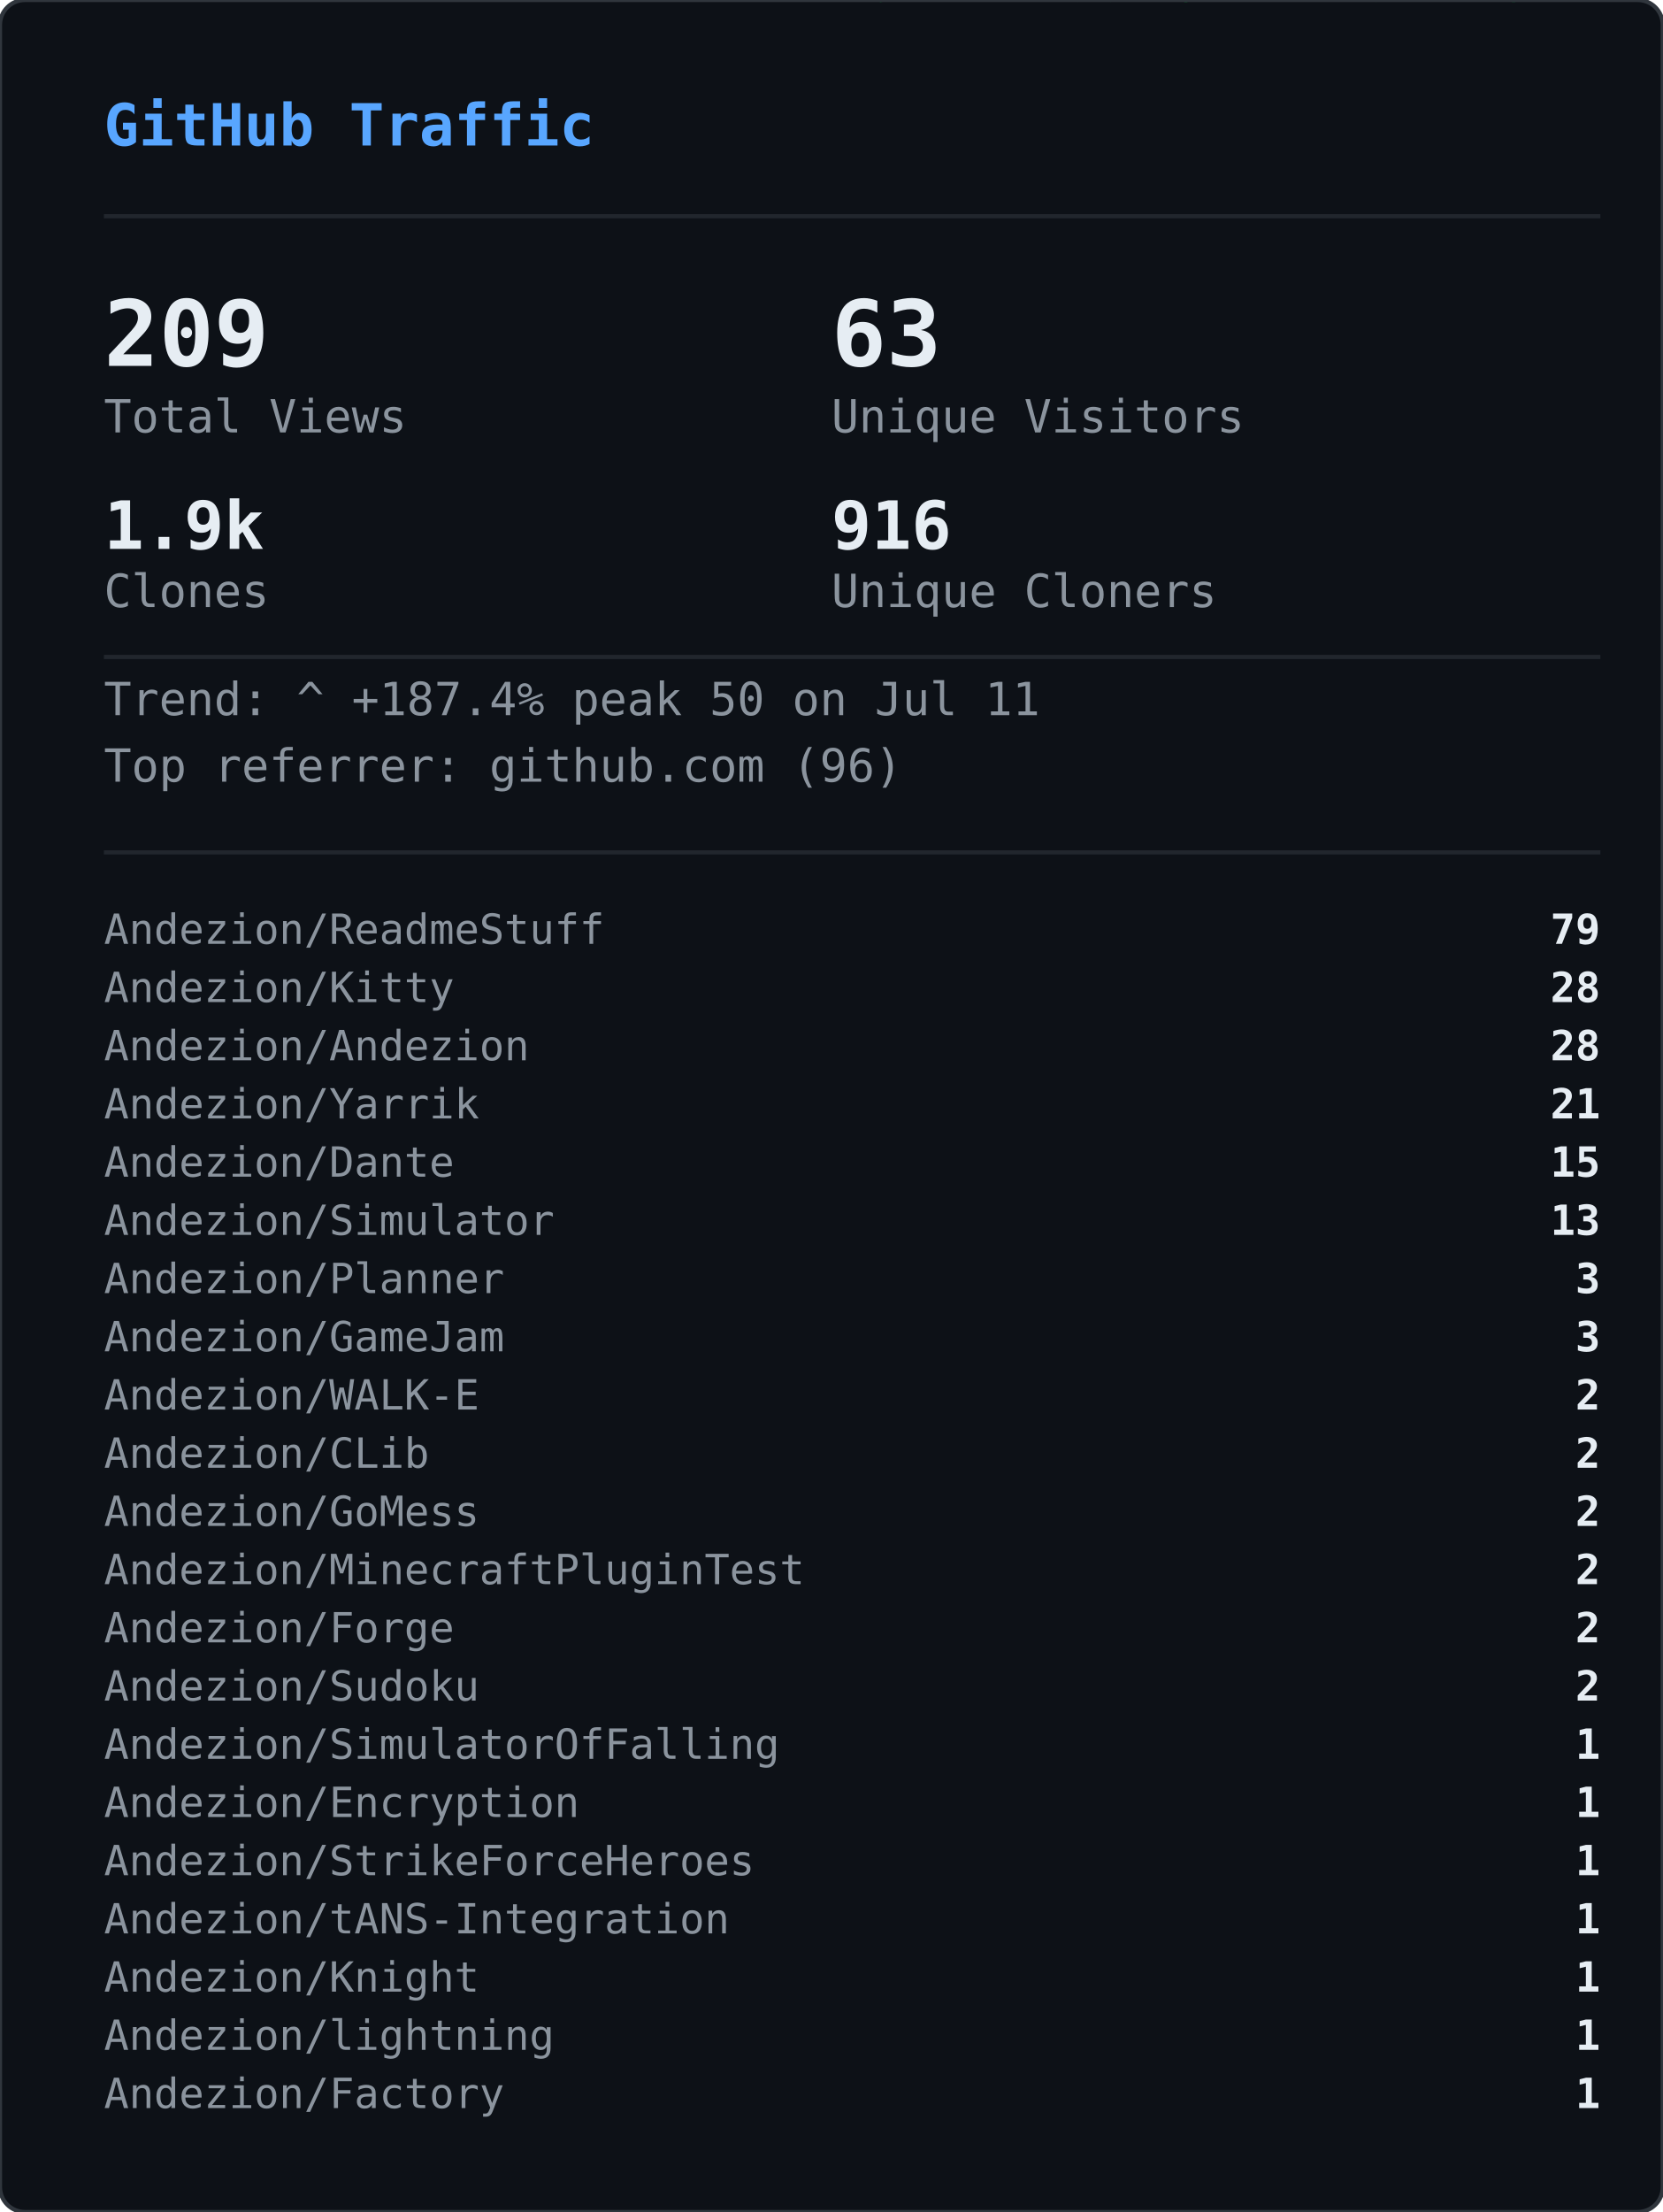
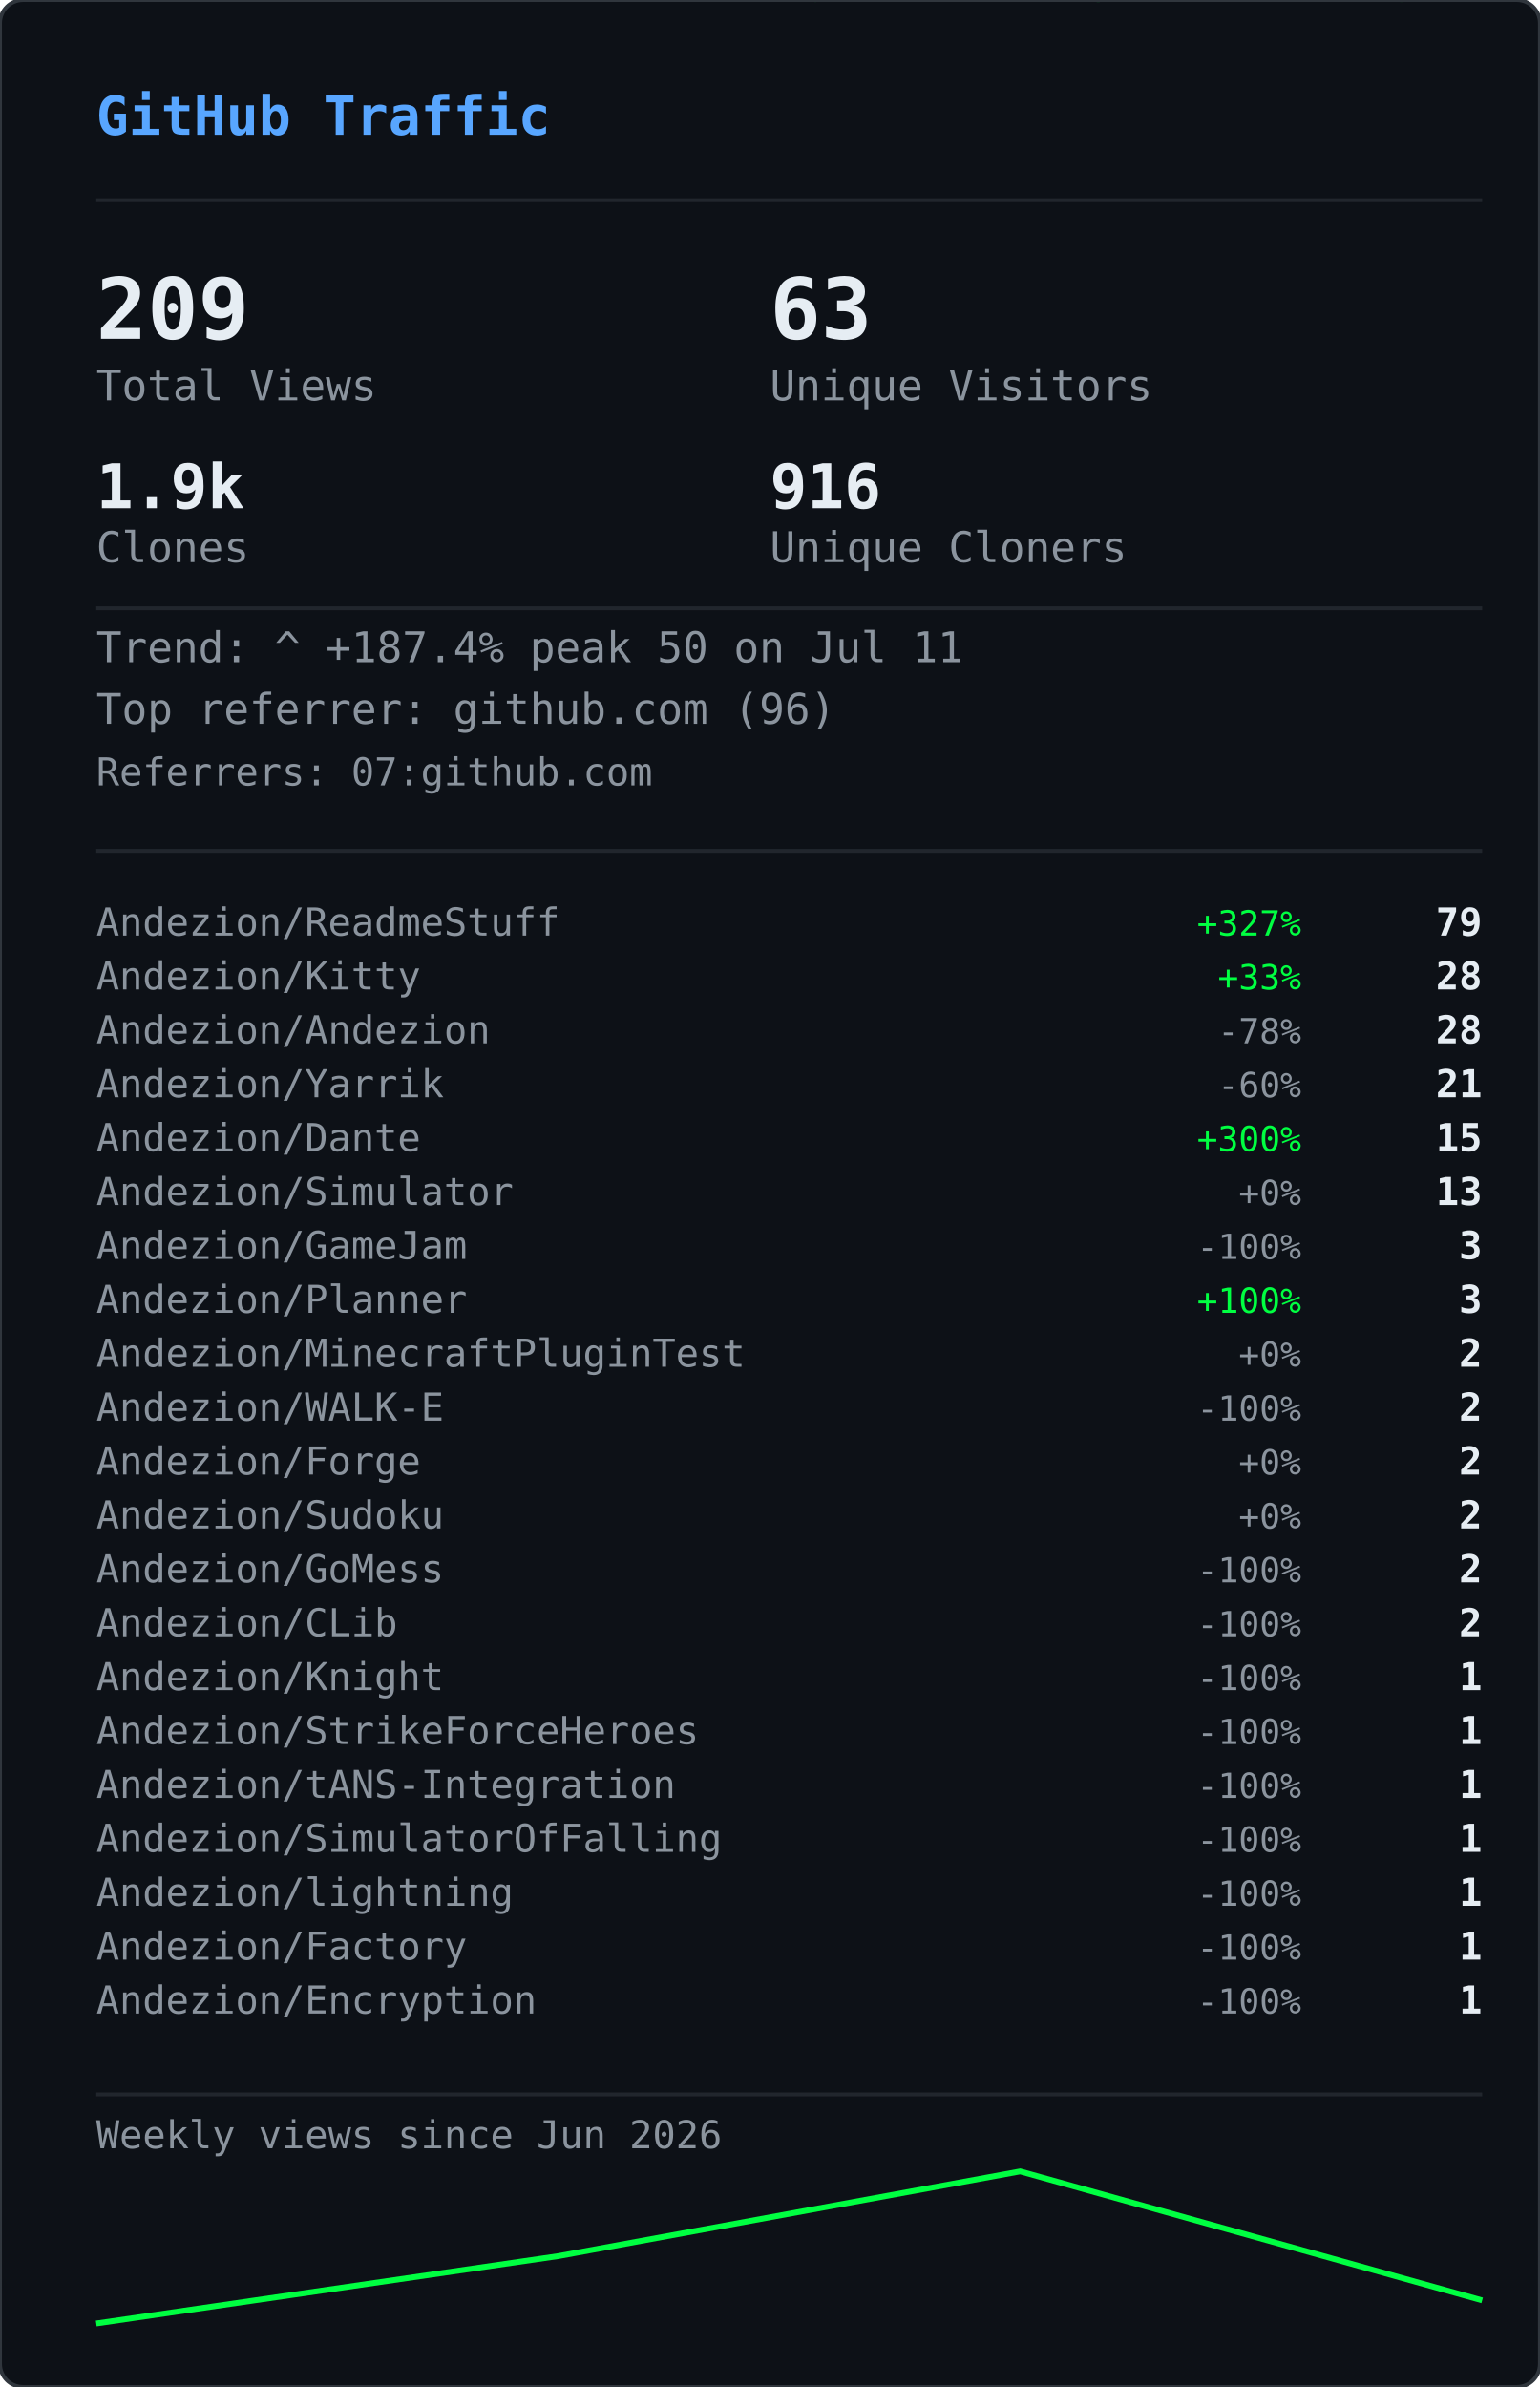
- <svg xmlns="http://www.w3.org/2000/svg" width="400" height="532" viewBox="0 0 400 532">
+ <svg xmlns="http://www.w3.org/2000/svg" width="400" height="620" viewBox="0 0 400 620">
  <defs>
    <clipPath id="gvs-clip">
-       <rect width="400" height="532" rx="6" />
+       <rect width="400" height="620" rx="6" />
    </clipPath>
  </defs>
-   <rect width="400" height="532" rx="6" fill="#0d1117" />
+   <rect width="400" height="620" rx="6" fill="#0d1117" />
  <g clip-path="url(#gvs-clip)">
    <g opacity="0.22">
-       <style>@keyframes gvs0{from{transform:translateY(-88px)}to{transform:translateY(546px)}}@keyframes gvs1{from{transform:translateY(-46px)}to{transform:translateY(546px)}}@keyframes gvs2{from{transform:translateY(-46px)}to{transform:translateY(546px)}}@keyframes gvs3{from{transform:translateY(-46px)}to{transform:translateY(546px)}}@keyframes gvs4{from{transform:translateY(-46px)}to{transform:translateY(546px)}}@keyframes gvs5{from{transform:translateY(-46px)}to{transform:translateY(546px)}}@keyframes gvs6{from{transform:translateY(-46px)}to{transform:translateY(546px)}}@keyframes gvs7{from{transform:translateY(-46px)}to{transform:translateY(546px)}}@keyframes gvs8{from{transform:translateY(-46px)}to{transform:translateY(546px)}}@keyframes gvs9{from{transform:translateY(-46px)}to{transform:translateY(546px)}}@keyframes gvs10{from{transform:translateY(-46px)}to{transform:translateY(546px)}}@keyframes gvs11{from{transform:translateY(-46px)}to{transform:translateY(546px)}}@keyframes gvs12{from{transform:translateY(-46px)}to{transform:translateY(546px)}}@keyframes gvs13{from{transform:translateY(-46px)}to{transform:translateY(546px)}}@keyframes gvs14{from{transform:translateY(-46px)}to{transform:translateY(546px)}}@keyframes gvs15{from{transform:translateY(-46px)}to{transform:translateY(546px)}}@keyframes gvs16{from{transform:translateY(-46px)}to{transform:translateY(546px)}}@keyframes gvs17{from{transform:translateY(-46px)}to{transform:translateY(546px)}}@keyframes gvs18{from{transform:translateY(-46px)}to{transform:translateY(546px)}}@keyframes gvs19{from{transform:translateY(-46px)}to{transform:translateY(546px)}}@keyframes gvs20{from{transform:translateY(-46px)}to{transform:translateY(546px)}}@keyframes gvs21{from{transform:translateY(-46px)}to{transform:translateY(546px)}}@keyframes gvs22{from{transform:translateY(-46px)}to{transform:translateY(546px)}}@keyframes gvs23{from{transform:translateY(-46px)}to{transform:translateY(546px)}}@keyframes gvs24{from{transform:translateY(-46px)}to{transform:translateY(546px)}}@keyframes gvs25{from{transform:translateY(-46px)}to{transform:translateY(546px)}}@keyframes gvs26{from{transform:translateY(-46px)}to{transform:translateY(546px)}}@keyframes gvs27{from{transform:translateY(-46px)}to{transform:translateY(546px)}}@keyframes gvs28{from{transform:translateY(-46px)}to{transform:translateY(546px)}}@keyframes gvs29{from{transform:translateY(-46px)}to{transform:translateY(546px)}}</style>
+       <style>@keyframes gvs0{from{transform:translateY(-88px)}to{transform:translateY(634px)}}@keyframes gvs1{from{transform:translateY(-46px)}to{transform:translateY(634px)}}@keyframes gvs2{from{transform:translateY(-46px)}to{transform:translateY(634px)}}@keyframes gvs3{from{transform:translateY(-46px)}to{transform:translateY(634px)}}@keyframes gvs4{from{transform:translateY(-46px)}to{transform:translateY(634px)}}@keyframes gvs5{from{transform:translateY(-46px)}to{transform:translateY(634px)}}@keyframes gvs6{from{transform:translateY(-46px)}to{transform:translateY(634px)}}@keyframes gvs7{from{transform:translateY(-46px)}to{transform:translateY(634px)}}@keyframes gvs8{from{transform:translateY(-46px)}to{transform:translateY(634px)}}@keyframes gvs9{from{transform:translateY(-46px)}to{transform:translateY(634px)}}@keyframes gvs10{from{transform:translateY(-46px)}to{transform:translateY(634px)}}@keyframes gvs11{from{transform:translateY(-46px)}to{transform:translateY(634px)}}@keyframes gvs12{from{transform:translateY(-46px)}to{transform:translateY(634px)}}@keyframes gvs13{from{transform:translateY(-46px)}to{transform:translateY(634px)}}@keyframes gvs14{from{transform:translateY(-46px)}to{transform:translateY(634px)}}@keyframes gvs15{from{transform:translateY(-46px)}to{transform:translateY(634px)}}@keyframes gvs16{from{transform:translateY(-46px)}to{transform:translateY(634px)}}@keyframes gvs17{from{transform:translateY(-46px)}to{transform:translateY(634px)}}@keyframes gvs18{from{transform:translateY(-46px)}to{transform:translateY(634px)}}@keyframes gvs19{from{transform:translateY(-46px)}to{transform:translateY(634px)}}@keyframes gvs20{from{transform:translateY(-46px)}to{transform:translateY(634px)}}@keyframes gvs21{from{transform:translateY(-46px)}to{transform:translateY(634px)}}@keyframes gvs22{from{transform:translateY(-46px)}to{transform:translateY(634px)}}@keyframes gvs23{from{transform:translateY(-46px)}to{transform:translateY(634px)}}@keyframes gvs24{from{transform:translateY(-46px)}to{transform:translateY(634px)}}@keyframes gvs25{from{transform:translateY(-46px)}to{transform:translateY(634px)}}@keyframes gvs26{from{transform:translateY(-46px)}to{transform:translateY(634px)}}@keyframes gvs27{from{transform:translateY(-46px)}to{transform:translateY(634px)}}@keyframes gvs28{from{transform:translateY(-46px)}to{transform:translateY(634px)}}@keyframes gvs29{from{transform:translateY(-46px)}to{transform:translateY(634px)}}</style>
      <g style="animation:gvs0 1.67s linear infinite;animation-delay:-0.05s">
        <text x="296" y="0" font-family="monospace" font-size="12" fill="#00ff41">0</text>
        <text x="296" y="-14" font-family="monospace" font-size="12" fill="#00ff41" opacity="0.86">ﾂ</text>
        <text x="296" y="-28" font-family="monospace" font-size="12" fill="#00ff41" opacity="0.71">ｯ</text>
        <text x="296" y="-42" font-family="monospace" font-size="12" fill="#00ff41" opacity="0.57">ﾊ</text>
        <text x="296" y="-56" font-family="monospace" font-size="12" fill="#00ff41" opacity="0.43">ﾃ</text>
        <text x="296" y="-70" font-family="monospace" font-size="12" fill="#00ff41" opacity="0.29">ﾕ</text>
        <text x="296" y="-84" font-family="monospace" font-size="12" fill="#00ff41" opacity="0.14">ﾂ</text>
      </g>
      <g style="animation:gvs1 2.72s linear infinite;animation-delay:-1.68s">
        <text x="265" y="0" font-family="monospace" font-size="12" fill="#00ff41">ﾗ</text>
        <text x="265" y="-14" font-family="monospace" font-size="12" fill="#00ff41" opacity="0.75">ﾁ</text>
        <text x="265" y="-28" font-family="monospace" font-size="12" fill="#00ff41" opacity="0.50">ﾂ</text>
        <text x="265" y="-42" font-family="monospace" font-size="12" fill="#00ff41" opacity="0.25">ｳ</text>
      </g>
      <g style="animation:gvs2 3.03s linear infinite;animation-delay:-1.66s">
        <text x="209" y="0" font-family="monospace" font-size="12" fill="#00ff41">ｬ</text>
        <text x="209" y="-14" font-family="monospace" font-size="12" fill="#00ff41" opacity="0.75">ﾘ</text>
        <text x="209" y="-28" font-family="monospace" font-size="12" fill="#00ff41" opacity="0.50">1</text>
        <text x="209" y="-42" font-family="monospace" font-size="12" fill="#00ff41" opacity="0.25">ｬ</text>
      </g>
      <g style="animation:gvs3 2.69s linear infinite;animation-delay:-1.87s">
        <text x="281" y="0" font-family="monospace" font-size="12" fill="#00ff41">ｮ</text>
        <text x="281" y="-14" font-family="monospace" font-size="12" fill="#00ff41" opacity="0.75">ｴ</text>
        <text x="281" y="-28" font-family="monospace" font-size="12" fill="#00ff41" opacity="0.50">0</text>
        <text x="281" y="-42" font-family="monospace" font-size="12" fill="#00ff41" opacity="0.25">1</text>
      </g>
      <g style="animation:gvs4 2.88s linear infinite;animation-delay:-1.34s">
        <text x="353" y="0" font-family="monospace" font-size="12" fill="#00ff41">ｽ</text>
        <text x="353" y="-14" font-family="monospace" font-size="12" fill="#00ff41" opacity="0.75">4</text>
        <text x="353" y="-28" font-family="monospace" font-size="12" fill="#00ff41" opacity="0.50">ﾔ</text>
        <text x="353" y="-42" font-family="monospace" font-size="12" fill="#00ff41" opacity="0.25">5</text>
      </g>
      <g style="animation:gvs5 3.05s linear infinite;animation-delay:-2.98s">
        <text x="169" y="0" font-family="monospace" font-size="12" fill="#00ff41">ﾏ</text>
        <text x="169" y="-14" font-family="monospace" font-size="12" fill="#00ff41" opacity="0.75">ｮ</text>
        <text x="169" y="-28" font-family="monospace" font-size="12" fill="#00ff41" opacity="0.50">ｧ</text>
        <text x="169" y="-42" font-family="monospace" font-size="12" fill="#00ff41" opacity="0.25">ｩ</text>
      </g>
      <g style="animation:gvs6 3.03s linear infinite;animation-delay:-1.35s">
        <text x="113" y="0" font-family="monospace" font-size="12" fill="#00ff41">4</text>
        <text x="113" y="-14" font-family="monospace" font-size="12" fill="#00ff41" opacity="0.75">ﾈ</text>
        <text x="113" y="-28" font-family="monospace" font-size="12" fill="#00ff41" opacity="0.50">ｼ</text>
        <text x="113" y="-42" font-family="monospace" font-size="12" fill="#00ff41" opacity="0.25">ﾖ</text>
      </g>
      <g style="animation:gvs7 2.40s linear infinite;animation-delay:-0.96s">
        <text x="313" y="0" font-family="monospace" font-size="12" fill="#00ff41">ﾐ</text>
        <text x="313" y="-14" font-family="monospace" font-size="12" fill="#00ff41" opacity="0.75">0</text>
        <text x="313" y="-28" font-family="monospace" font-size="12" fill="#00ff41" opacity="0.50">ﾁ</text>
        <text x="313" y="-42" font-family="monospace" font-size="12" fill="#00ff41" opacity="0.25">ﾊ</text>
      </g>
      <g style="animation:gvs8 2.71s linear infinite;animation-delay:-1.26s">
        <text x="129" y="0" font-family="monospace" font-size="12" fill="#00ff41">ｾ</text>
        <text x="129" y="-14" font-family="monospace" font-size="12" fill="#00ff41" opacity="0.75">ｿ</text>
        <text x="129" y="-28" font-family="monospace" font-size="12" fill="#00ff41" opacity="0.50">ｧ</text>
        <text x="129" y="-42" font-family="monospace" font-size="12" fill="#00ff41" opacity="0.25">ﾐ</text>
      </g>
      <g style="animation:gvs9 3.12s linear infinite;animation-delay:-1.28s">
        <text x="201" y="0" font-family="monospace" font-size="12" fill="#00ff41">ｫ</text>
        <text x="201" y="-14" font-family="monospace" font-size="12" fill="#00ff41" opacity="0.75">ﾕ</text>
        <text x="201" y="-28" font-family="monospace" font-size="12" fill="#00ff41" opacity="0.50">ﾛ</text>
        <text x="201" y="-42" font-family="monospace" font-size="12" fill="#00ff41" opacity="0.25">ﾀ</text>
      </g>
      <g style="animation:gvs10 2.42s linear infinite;animation-delay:-0.51s">
        <text x="273" y="0" font-family="monospace" font-size="12" fill="#00ff41">ｭ</text>
        <text x="273" y="-14" font-family="monospace" font-size="12" fill="#00ff41" opacity="0.75">ﾏ</text>
        <text x="273" y="-28" font-family="monospace" font-size="12" fill="#00ff41" opacity="0.50">1</text>
        <text x="273" y="-42" font-family="monospace" font-size="12" fill="#00ff41" opacity="0.25">7</text>
      </g>
      <g style="animation:gvs11 1.93s linear infinite;animation-delay:-1.90s">
        <text x="89" y="0" font-family="monospace" font-size="12" fill="#00ff41">ｶ</text>
        <text x="89" y="-14" font-family="monospace" font-size="12" fill="#00ff41" opacity="0.75">ﾛ</text>
        <text x="89" y="-28" font-family="monospace" font-size="12" fill="#00ff41" opacity="0.50">ﾉ</text>
        <text x="89" y="-42" font-family="monospace" font-size="12" fill="#00ff41" opacity="0.25">ﾎ</text>
      </g>
      <g style="animation:gvs12 2.03s linear infinite;animation-delay:-0.87s">
        <text x="33" y="0" font-family="monospace" font-size="12" fill="#00ff41">3</text>
        <text x="33" y="-14" font-family="monospace" font-size="12" fill="#00ff41" opacity="0.75">ｵ</text>
        <text x="33" y="-28" font-family="monospace" font-size="12" fill="#00ff41" opacity="0.50">ﾑ</text>
        <text x="33" y="-42" font-family="monospace" font-size="12" fill="#00ff41" opacity="0.25">0</text>
      </g>
      <g style="animation:gvs13 1.99s linear infinite;animation-delay:-0.99s">
        <text x="361" y="0" font-family="monospace" font-size="12" fill="#00ff41">ｵ</text>
        <text x="361" y="-14" font-family="monospace" font-size="12" fill="#00ff41" opacity="0.75">1</text>
        <text x="361" y="-28" font-family="monospace" font-size="12" fill="#00ff41" opacity="0.50">ﾄ</text>
        <text x="361" y="-42" font-family="monospace" font-size="12" fill="#00ff41" opacity="0.25">ﾄ</text>
      </g>
      <g style="animation:gvs14 1.69s linear infinite;animation-delay:-1.24s">
        <text x="177" y="0" font-family="monospace" font-size="12" fill="#00ff41">ﾒ</text>
        <text x="177" y="-14" font-family="monospace" font-size="12" fill="#00ff41" opacity="0.75">ﾓ</text>
        <text x="177" y="-28" font-family="monospace" font-size="12" fill="#00ff41" opacity="0.50">ﾝ</text>
        <text x="177" y="-42" font-family="monospace" font-size="12" fill="#00ff41" opacity="0.25">ﾔ</text>
      </g>
      <g style="animation:gvs15 3.00s linear infinite;animation-delay:-1.14s">
        <text x="249" y="0" font-family="monospace" font-size="12" fill="#00ff41">7</text>
        <text x="249" y="-14" font-family="monospace" font-size="12" fill="#00ff41" opacity="0.75">ｿ</text>
        <text x="249" y="-28" font-family="monospace" font-size="12" fill="#00ff41" opacity="0.50">8</text>
        <text x="249" y="-42" font-family="monospace" font-size="12" fill="#00ff41" opacity="0.25">ﾜ</text>
      </g>
      <g style="animation:gvs16 3.08s linear infinite;animation-delay:-0.54s">
        <text x="321" y="0" font-family="monospace" font-size="12" fill="#00ff41">3</text>
        <text x="321" y="-14" font-family="monospace" font-size="12" fill="#00ff41" opacity="0.75">ｹ</text>
        <text x="321" y="-28" font-family="monospace" font-size="12" fill="#00ff41" opacity="0.50">ﾑ</text>
        <text x="321" y="-42" font-family="monospace" font-size="12" fill="#00ff41" opacity="0.25">ｱ</text>
      </g>
      <g style="animation:gvs17 2.12s linear infinite;animation-delay:-2.03s">
        <text x="265" y="0" font-family="monospace" font-size="12" fill="#00ff41">ｹ</text>
        <text x="265" y="-14" font-family="monospace" font-size="12" fill="#00ff41" opacity="0.75">2</text>
        <text x="265" y="-28" font-family="monospace" font-size="12" fill="#00ff41" opacity="0.50">ｬ</text>
        <text x="265" y="-42" font-family="monospace" font-size="12" fill="#00ff41" opacity="0.25">ﾉ</text>
      </g>
      <g style="animation:gvs18 1.96s linear infinite;animation-delay:-0.15s">
        <text x="81" y="0" font-family="monospace" font-size="12" fill="#00ff41">ﾋ</text>
        <text x="81" y="-14" font-family="monospace" font-size="12" fill="#00ff41" opacity="0.75">ｼ</text>
        <text x="81" y="-28" font-family="monospace" font-size="12" fill="#00ff41" opacity="0.50">ﾀ</text>
        <text x="81" y="-42" font-family="monospace" font-size="12" fill="#00ff41" opacity="0.25">ﾀ</text>
      </g>
      <g style="animation:gvs19 2.67s linear infinite;animation-delay:-1.19s">
        <text x="25" y="0" font-family="monospace" font-size="12" fill="#00ff41">9</text>
        <text x="25" y="-14" font-family="monospace" font-size="12" fill="#00ff41" opacity="0.75">ﾈ</text>
        <text x="25" y="-28" font-family="monospace" font-size="12" fill="#00ff41" opacity="0.50">ﾃ</text>
        <text x="25" y="-42" font-family="monospace" font-size="12" fill="#00ff41" opacity="0.25">ﾆ</text>
      </g>
      <g style="animation:gvs20 1.99s linear infinite;animation-delay:-1.62s">
        <text x="225" y="0" font-family="monospace" font-size="12" fill="#00ff41">6</text>
        <text x="225" y="-14" font-family="monospace" font-size="12" fill="#00ff41" opacity="0.75">ﾁ</text>
        <text x="225" y="-28" font-family="monospace" font-size="12" fill="#00ff41" opacity="0.50">ﾉ</text>
        <text x="225" y="-42" font-family="monospace" font-size="12" fill="#00ff41" opacity="0.25">ﾐ</text>
      </g>
      <g style="animation:gvs21 3.11s linear infinite;animation-delay:-0.23s">
        <text x="169" y="0" font-family="monospace" font-size="12" fill="#00ff41">ﾎ</text>
        <text x="169" y="-14" font-family="monospace" font-size="12" fill="#00ff41" opacity="0.75">ﾖ</text>
        <text x="169" y="-28" font-family="monospace" font-size="12" fill="#00ff41" opacity="0.50">ｦ</text>
        <text x="169" y="-42" font-family="monospace" font-size="12" fill="#00ff41" opacity="0.25">8</text>
      </g>
      <g style="animation:gvs22 2.01s linear infinite;animation-delay:-1.99s">
        <text x="369" y="0" font-family="monospace" font-size="12" fill="#00ff41">ﾂ</text>
        <text x="369" y="-14" font-family="monospace" font-size="12" fill="#00ff41" opacity="0.75">ｿ</text>
        <text x="369" y="-28" font-family="monospace" font-size="12" fill="#00ff41" opacity="0.50">ﾄ</text>
        <text x="369" y="-42" font-family="monospace" font-size="12" fill="#00ff41" opacity="0.25">ｿ</text>
      </g>
      <g style="animation:gvs23 1.90s linear infinite;animation-delay:-0.11s">
        <text x="185" y="0" font-family="monospace" font-size="12" fill="#00ff41">ﾍ</text>
        <text x="185" y="-14" font-family="monospace" font-size="12" fill="#00ff41" opacity="0.75">ｲ</text>
        <text x="185" y="-28" font-family="monospace" font-size="12" fill="#00ff41" opacity="0.50">ﾔ</text>
        <text x="185" y="-42" font-family="monospace" font-size="12" fill="#00ff41" opacity="0.25">ｱ</text>
      </g>
      <g style="animation:gvs24 2.10s linear infinite;animation-delay:-1.65s">
        <text x="257" y="0" font-family="monospace" font-size="12" fill="#00ff41">ｳ</text>
        <text x="257" y="-14" font-family="monospace" font-size="12" fill="#00ff41" opacity="0.75">ｶ</text>
        <text x="257" y="-28" font-family="monospace" font-size="12" fill="#00ff41" opacity="0.50">ﾝ</text>
        <text x="257" y="-42" font-family="monospace" font-size="12" fill="#00ff41" opacity="0.25">7</text>
      </g>
      <g style="animation:gvs25 1.60s linear infinite;animation-delay:-1.24s">
        <text x="329" y="0" font-family="monospace" font-size="12" fill="#00ff41">ｧ</text>
        <text x="329" y="-14" font-family="monospace" font-size="12" fill="#00ff41" opacity="0.75">0</text>
        <text x="329" y="-28" font-family="monospace" font-size="12" fill="#00ff41" opacity="0.50">ｩ</text>
        <text x="329" y="-42" font-family="monospace" font-size="12" fill="#00ff41" opacity="0.25">6</text>
      </g>
      <g style="animation:gvs26 1.99s linear infinite;animation-delay:-1.57s">
        <text x="145" y="0" font-family="monospace" font-size="12" fill="#00ff41">ﾁ</text>
        <text x="145" y="-14" font-family="monospace" font-size="12" fill="#00ff41" opacity="0.75">0</text>
        <text x="145" y="-28" font-family="monospace" font-size="12" fill="#00ff41" opacity="0.50">ﾂ</text>
        <text x="145" y="-42" font-family="monospace" font-size="12" fill="#00ff41" opacity="0.25">6</text>
      </g>
      <g style="animation:gvs27 2.09s linear infinite;animation-delay:-1.30s">
        <text x="89" y="0" font-family="monospace" font-size="12" fill="#00ff41">ﾉ</text>
        <text x="89" y="-14" font-family="monospace" font-size="12" fill="#00ff41" opacity="0.75">1</text>
        <text x="89" y="-28" font-family="monospace" font-size="12" fill="#00ff41" opacity="0.50">5</text>
        <text x="89" y="-42" font-family="monospace" font-size="12" fill="#00ff41" opacity="0.25">ﾔ</text>
      </g>
      <g style="animation:gvs28 1.71s linear infinite;animation-delay:-0.96s">
        <text x="33" y="0" font-family="monospace" font-size="12" fill="#00ff41">ｱ</text>
        <text x="33" y="-14" font-family="monospace" font-size="12" fill="#00ff41" opacity="0.75">7</text>
        <text x="33" y="-28" font-family="monospace" font-size="12" fill="#00ff41" opacity="0.50">ﾝ</text>
        <text x="33" y="-42" font-family="monospace" font-size="12" fill="#00ff41" opacity="0.25">ｫ</text>
      </g>
      <g style="animation:gvs29 2.08s linear infinite;animation-delay:-1.95s">
        <text x="361" y="0" font-family="monospace" font-size="12" fill="#00ff41">ﾈ</text>
        <text x="361" y="-14" font-family="monospace" font-size="12" fill="#00ff41" opacity="0.75">3</text>
        <text x="361" y="-28" font-family="monospace" font-size="12" fill="#00ff41" opacity="0.50">5</text>
        <text x="361" y="-42" font-family="monospace" font-size="12" fill="#00ff41" opacity="0.25">ﾐ</text>
      </g>
    </g>
  </g>
-   <rect width="400" height="532" rx="6" fill="none" stroke="#30363d" stroke-width="1" />
+   <rect width="400" height="620" rx="6" fill="none" stroke="#30363d" stroke-width="1" />
  <text x="25" y="35" font-family="monospace" font-size="14" font-weight="600" fill="#58a6ff">GitHub Traffic</text>
  <line x1="25" y1="52" x2="385" y2="52" stroke="#21262d" stroke-width="1" />
  <text x="25" y="88" font-family="monospace" font-size="22" font-weight="700" fill="#e6edf3">209</text>
  <text x="25" y="104" font-family="monospace" font-size="11" fill="#8b949e">Total Views</text>
  <text x="200" y="88" font-family="monospace" font-size="22" font-weight="700" fill="#e6edf3">63</text>
  <text x="200" y="104" font-family="monospace" font-size="11" fill="#8b949e">Unique Visitors</text>
  <text x="25" y="132" font-family="monospace" font-size="16" font-weight="700" fill="#e6edf3">1.9k</text>
  <text x="25" y="146" font-family="monospace" font-size="11" fill="#8b949e">Clones</text>
  <text x="200" y="132" font-family="monospace" font-size="16" font-weight="700" fill="#e6edf3">916</text>
  <text x="200" y="146" font-family="monospace" font-size="11" fill="#8b949e">Unique Cloners</text>
  <line x1="25" y1="158" x2="385" y2="158" stroke="#21262d" stroke-width="1" />
  <text x="25" y="172" font-family="monospace" font-size="11" fill="#8b949e">Trend: ^ +187.4%  peak 50 on Jul 11</text>
  <text x="25" y="188" font-family="monospace" font-size="11" fill="#8b949e">Top referrer: github.com (96)</text>
-   <line x1="25" y1="205" x2="385" y2="205" stroke="#21262d" stroke-width="1" />
-   <text x="25" y="227" font-family="monospace" font-size="10" fill="#8b949e">Andezion/ReadmeStuff</text>
-   <text x="385" y="227" font-family="monospace" font-size="10" font-weight="600" fill="#e6edf3" text-anchor="end">79</text>
-   <text x="25" y="241" font-family="monospace" font-size="10" fill="#8b949e">Andezion/Kitty</text>
-   <text x="385" y="241" font-family="monospace" font-size="10" font-weight="600" fill="#e6edf3" text-anchor="end">28</text>
-   <text x="25" y="255" font-family="monospace" font-size="10" fill="#8b949e">Andezion/Andezion</text>
-   <text x="385" y="255" font-family="monospace" font-size="10" font-weight="600" fill="#e6edf3" text-anchor="end">28</text>
-   <text x="25" y="269" font-family="monospace" font-size="10" fill="#8b949e">Andezion/Yarrik</text>
-   <text x="385" y="269" font-family="monospace" font-size="10" font-weight="600" fill="#e6edf3" text-anchor="end">21</text>
-   <text x="25" y="283" font-family="monospace" font-size="10" fill="#8b949e">Andezion/Dante</text>
-   <text x="385" y="283" font-family="monospace" font-size="10" font-weight="600" fill="#e6edf3" text-anchor="end">15</text>
-   <text x="25" y="297" font-family="monospace" font-size="10" fill="#8b949e">Andezion/Simulator</text>
-   <text x="385" y="297" font-family="monospace" font-size="10" font-weight="600" fill="#e6edf3" text-anchor="end">13</text>
-   <text x="25" y="311" font-family="monospace" font-size="10" fill="#8b949e">Andezion/Planner</text>
-   <text x="385" y="311" font-family="monospace" font-size="10" font-weight="600" fill="#e6edf3" text-anchor="end">3</text>
-   <text x="25" y="325" font-family="monospace" font-size="10" fill="#8b949e">Andezion/GameJam</text>
-   <text x="385" y="325" font-family="monospace" font-size="10" font-weight="600" fill="#e6edf3" text-anchor="end">3</text>
-   <text x="25" y="339" font-family="monospace" font-size="10" fill="#8b949e">Andezion/WALK-E</text>
-   <text x="385" y="339" font-family="monospace" font-size="10" font-weight="600" fill="#e6edf3" text-anchor="end">2</text>
-   <text x="25" y="353" font-family="monospace" font-size="10" fill="#8b949e">Andezion/CLib</text>
-   <text x="385" y="353" font-family="monospace" font-size="10" font-weight="600" fill="#e6edf3" text-anchor="end">2</text>
-   <text x="25" y="367" font-family="monospace" font-size="10" fill="#8b949e">Andezion/GoMess</text>
-   <text x="385" y="367" font-family="monospace" font-size="10" font-weight="600" fill="#e6edf3" text-anchor="end">2</text>
-   <text x="25" y="381" font-family="monospace" font-size="10" fill="#8b949e">Andezion/MinecraftPluginTest</text>
-   <text x="385" y="381" font-family="monospace" font-size="10" font-weight="600" fill="#e6edf3" text-anchor="end">2</text>
-   <text x="25" y="395" font-family="monospace" font-size="10" fill="#8b949e">Andezion/Forge</text>
-   <text x="385" y="395" font-family="monospace" font-size="10" font-weight="600" fill="#e6edf3" text-anchor="end">2</text>
-   <text x="25" y="409" font-family="monospace" font-size="10" fill="#8b949e">Andezion/Sudoku</text>
-   <text x="385" y="409" font-family="monospace" font-size="10" font-weight="600" fill="#e6edf3" text-anchor="end">2</text>
-   <text x="25" y="423" font-family="monospace" font-size="10" fill="#8b949e">Andezion/SimulatorOfFalling</text>
-   <text x="385" y="423" font-family="monospace" font-size="10" font-weight="600" fill="#e6edf3" text-anchor="end">1</text>
-   <text x="25" y="437" font-family="monospace" font-size="10" fill="#8b949e">Andezion/Encryption</text>
-   <text x="385" y="437" font-family="monospace" font-size="10" font-weight="600" fill="#e6edf3" text-anchor="end">1</text>
-   <text x="25" y="451" font-family="monospace" font-size="10" fill="#8b949e">Andezion/StrikeForceHeroes</text>
-   <text x="385" y="451" font-family="monospace" font-size="10" font-weight="600" fill="#e6edf3" text-anchor="end">1</text>
-   <text x="25" y="465" font-family="monospace" font-size="10" fill="#8b949e">Andezion/tANS-Integration</text>
-   <text x="385" y="465" font-family="monospace" font-size="10" font-weight="600" fill="#e6edf3" text-anchor="end">1</text>
-   <text x="25" y="479" font-family="monospace" font-size="10" fill="#8b949e">Andezion/Knight</text>
-   <text x="385" y="479" font-family="monospace" font-size="10" font-weight="600" fill="#e6edf3" text-anchor="end">1</text>
-   <text x="25" y="493" font-family="monospace" font-size="10" fill="#8b949e">Andezion/lightning</text>
-   <text x="385" y="493" font-family="monospace" font-size="10" font-weight="600" fill="#e6edf3" text-anchor="end">1</text>
-   <text x="25" y="507" font-family="monospace" font-size="10" fill="#8b949e">Andezion/Factory</text>
-   <text x="385" y="507" font-family="monospace" font-size="10" font-weight="600" fill="#e6edf3" text-anchor="end">1</text>
+   <text x="25" y="204" font-family="monospace" font-size="10" fill="#8b949e">Referrers: 07:github.com</text>
+   <line x1="25" y1="221" x2="385" y2="221" stroke="#21262d" stroke-width="1" />
+   <text x="25" y="243" font-family="monospace" font-size="10" fill="#8b949e">Andezion/ReadmeStuff</text>
+   <text x="338" y="243" font-family="monospace" font-size="9" fill="#00ff41" text-anchor="end">+327%</text>
+   <text x="385" y="243" font-family="monospace" font-size="10" font-weight="600" fill="#e6edf3" text-anchor="end">79</text>
+   <text x="25" y="257" font-family="monospace" font-size="10" fill="#8b949e">Andezion/Kitty</text>
+   <text x="338" y="257" font-family="monospace" font-size="9" fill="#00ff41" text-anchor="end">+33%</text>
+   <text x="385" y="257" font-family="monospace" font-size="10" font-weight="600" fill="#e6edf3" text-anchor="end">28</text>
+   <text x="25" y="271" font-family="monospace" font-size="10" fill="#8b949e">Andezion/Andezion</text>
+   <text x="338" y="271" font-family="monospace" font-size="9" fill="#8b949e" text-anchor="end">-78%</text>
+   <text x="385" y="271" font-family="monospace" font-size="10" font-weight="600" fill="#e6edf3" text-anchor="end">28</text>
+   <text x="25" y="285" font-family="monospace" font-size="10" fill="#8b949e">Andezion/Yarrik</text>
+   <text x="338" y="285" font-family="monospace" font-size="9" fill="#8b949e" text-anchor="end">-60%</text>
+   <text x="385" y="285" font-family="monospace" font-size="10" font-weight="600" fill="#e6edf3" text-anchor="end">21</text>
+   <text x="25" y="299" font-family="monospace" font-size="10" fill="#8b949e">Andezion/Dante</text>
+   <text x="338" y="299" font-family="monospace" font-size="9" fill="#00ff41" text-anchor="end">+300%</text>
+   <text x="385" y="299" font-family="monospace" font-size="10" font-weight="600" fill="#e6edf3" text-anchor="end">15</text>
+   <text x="25" y="313" font-family="monospace" font-size="10" fill="#8b949e">Andezion/Simulator</text>
+   <text x="338" y="313" font-family="monospace" font-size="9" fill="#8b949e" text-anchor="end">+0%</text>
+   <text x="385" y="313" font-family="monospace" font-size="10" font-weight="600" fill="#e6edf3" text-anchor="end">13</text>
+   <text x="25" y="327" font-family="monospace" font-size="10" fill="#8b949e">Andezion/GameJam</text>
+   <text x="338" y="327" font-family="monospace" font-size="9" fill="#8b949e" text-anchor="end">-100%</text>
+   <text x="385" y="327" font-family="monospace" font-size="10" font-weight="600" fill="#e6edf3" text-anchor="end">3</text>
+   <text x="25" y="341" font-family="monospace" font-size="10" fill="#8b949e">Andezion/Planner</text>
+   <text x="338" y="341" font-family="monospace" font-size="9" fill="#00ff41" text-anchor="end">+100%</text>
+   <text x="385" y="341" font-family="monospace" font-size="10" font-weight="600" fill="#e6edf3" text-anchor="end">3</text>
+   <text x="25" y="355" font-family="monospace" font-size="10" fill="#8b949e">Andezion/MinecraftPluginTest</text>
+   <text x="338" y="355" font-family="monospace" font-size="9" fill="#8b949e" text-anchor="end">+0%</text>
+   <text x="385" y="355" font-family="monospace" font-size="10" font-weight="600" fill="#e6edf3" text-anchor="end">2</text>
+   <text x="25" y="369" font-family="monospace" font-size="10" fill="#8b949e">Andezion/WALK-E</text>
+   <text x="338" y="369" font-family="monospace" font-size="9" fill="#8b949e" text-anchor="end">-100%</text>
+   <text x="385" y="369" font-family="monospace" font-size="10" font-weight="600" fill="#e6edf3" text-anchor="end">2</text>
+   <text x="25" y="383" font-family="monospace" font-size="10" fill="#8b949e">Andezion/Forge</text>
+   <text x="338" y="383" font-family="monospace" font-size="9" fill="#8b949e" text-anchor="end">+0%</text>
+   <text x="385" y="383" font-family="monospace" font-size="10" font-weight="600" fill="#e6edf3" text-anchor="end">2</text>
+   <text x="25" y="397" font-family="monospace" font-size="10" fill="#8b949e">Andezion/Sudoku</text>
+   <text x="338" y="397" font-family="monospace" font-size="9" fill="#8b949e" text-anchor="end">+0%</text>
+   <text x="385" y="397" font-family="monospace" font-size="10" font-weight="600" fill="#e6edf3" text-anchor="end">2</text>
+   <text x="25" y="411" font-family="monospace" font-size="10" fill="#8b949e">Andezion/GoMess</text>
+   <text x="338" y="411" font-family="monospace" font-size="9" fill="#8b949e" text-anchor="end">-100%</text>
+   <text x="385" y="411" font-family="monospace" font-size="10" font-weight="600" fill="#e6edf3" text-anchor="end">2</text>
+   <text x="25" y="425" font-family="monospace" font-size="10" fill="#8b949e">Andezion/CLib</text>
+   <text x="338" y="425" font-family="monospace" font-size="9" fill="#8b949e" text-anchor="end">-100%</text>
+   <text x="385" y="425" font-family="monospace" font-size="10" font-weight="600" fill="#e6edf3" text-anchor="end">2</text>
+   <text x="25" y="439" font-family="monospace" font-size="10" fill="#8b949e">Andezion/Knight</text>
+   <text x="338" y="439" font-family="monospace" font-size="9" fill="#8b949e" text-anchor="end">-100%</text>
+   <text x="385" y="439" font-family="monospace" font-size="10" font-weight="600" fill="#e6edf3" text-anchor="end">1</text>
+   <text x="25" y="453" font-family="monospace" font-size="10" fill="#8b949e">Andezion/StrikeForceHeroes</text>
+   <text x="338" y="453" font-family="monospace" font-size="9" fill="#8b949e" text-anchor="end">-100%</text>
+   <text x="385" y="453" font-family="monospace" font-size="10" font-weight="600" fill="#e6edf3" text-anchor="end">1</text>
+   <text x="25" y="467" font-family="monospace" font-size="10" fill="#8b949e">Andezion/tANS-Integration</text>
+   <text x="338" y="467" font-family="monospace" font-size="9" fill="#8b949e" text-anchor="end">-100%</text>
+   <text x="385" y="467" font-family="monospace" font-size="10" font-weight="600" fill="#e6edf3" text-anchor="end">1</text>
+   <text x="25" y="481" font-family="monospace" font-size="10" fill="#8b949e">Andezion/SimulatorOfFalling</text>
+   <text x="338" y="481" font-family="monospace" font-size="9" fill="#8b949e" text-anchor="end">-100%</text>
+   <text x="385" y="481" font-family="monospace" font-size="10" font-weight="600" fill="#e6edf3" text-anchor="end">1</text>
+   <text x="25" y="495" font-family="monospace" font-size="10" fill="#8b949e">Andezion/lightning</text>
+   <text x="338" y="495" font-family="monospace" font-size="9" fill="#8b949e" text-anchor="end">-100%</text>
+   <text x="385" y="495" font-family="monospace" font-size="10" font-weight="600" fill="#e6edf3" text-anchor="end">1</text>
+   <text x="25" y="509" font-family="monospace" font-size="10" fill="#8b949e">Andezion/Factory</text>
+   <text x="338" y="509" font-family="monospace" font-size="9" fill="#8b949e" text-anchor="end">-100%</text>
+   <text x="385" y="509" font-family="monospace" font-size="10" font-weight="600" fill="#e6edf3" text-anchor="end">1</text>
+   <text x="25" y="523" font-family="monospace" font-size="10" fill="#8b949e">Andezion/Encryption</text>
+   <text x="338" y="523" font-family="monospace" font-size="9" fill="#8b949e" text-anchor="end">-100%</text>
+   <text x="385" y="523" font-family="monospace" font-size="10" font-weight="600" fill="#e6edf3" text-anchor="end">1</text>
+   <line x1="25" y1="544" x2="385" y2="544" stroke="#21262d" stroke-width="1" />
+   <text x="25" y="558" font-family="monospace" font-size="10" fill="#8b949e">Weekly views since Jun 2026</text>
+   <polyline points="25.0,603.5 145.0,586.0 265.0,564.0 385.0,597.5" fill="none" stroke="#00ff41" stroke-width="1.5" />
</svg>
